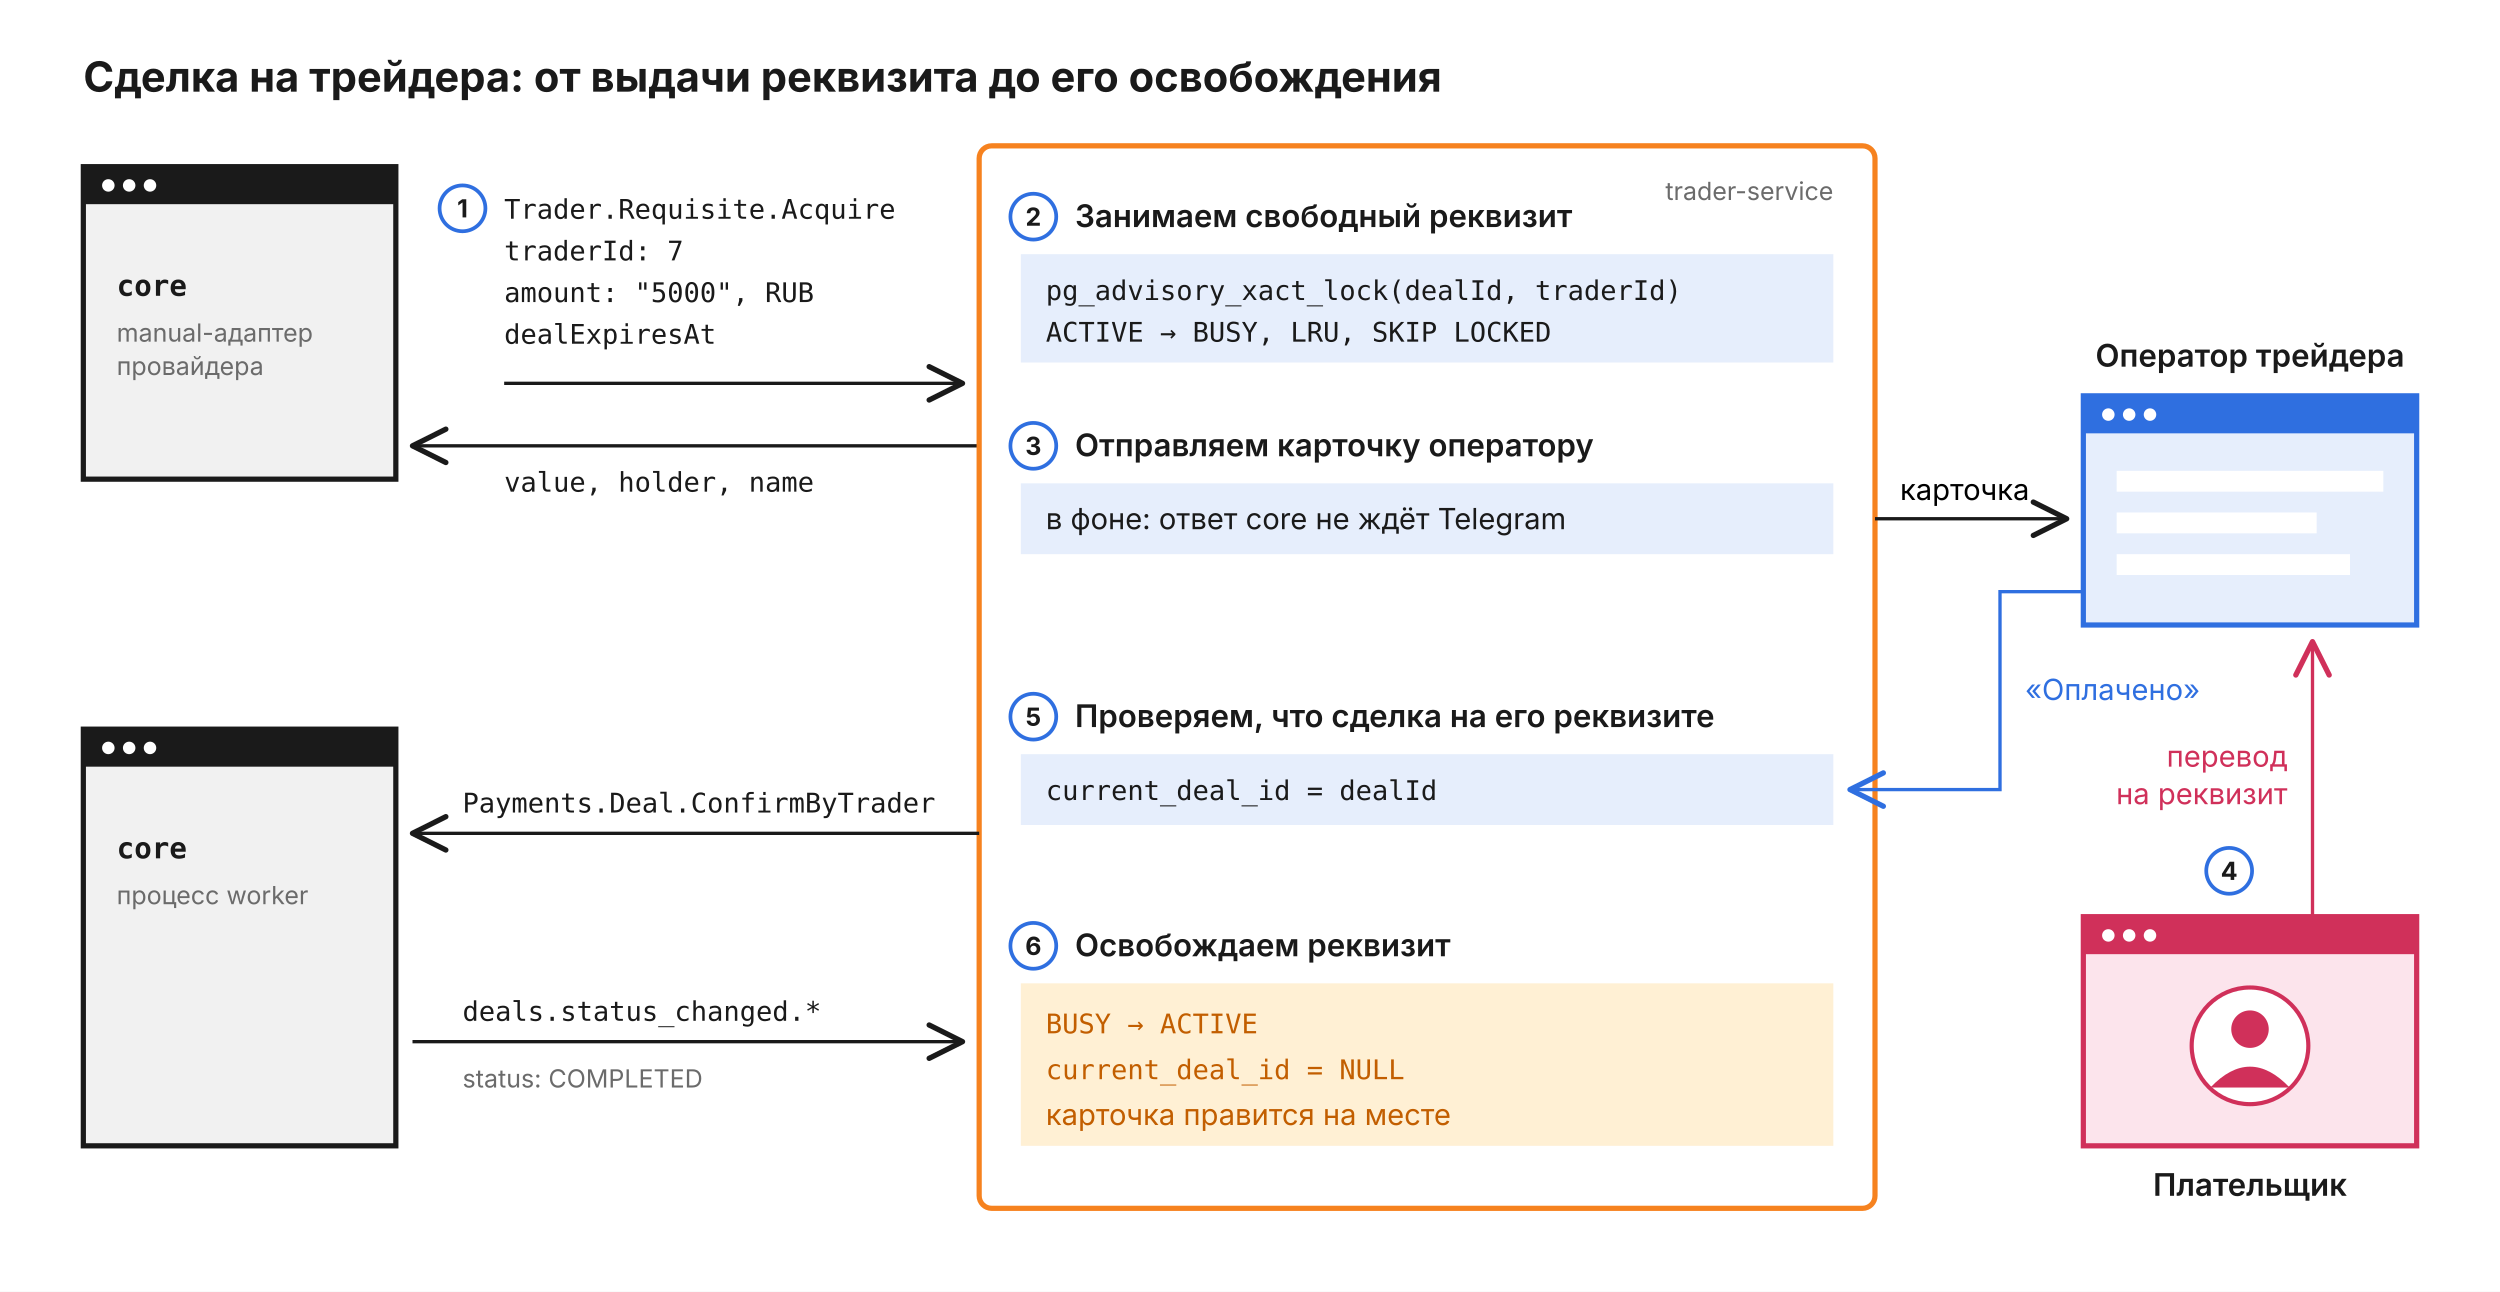
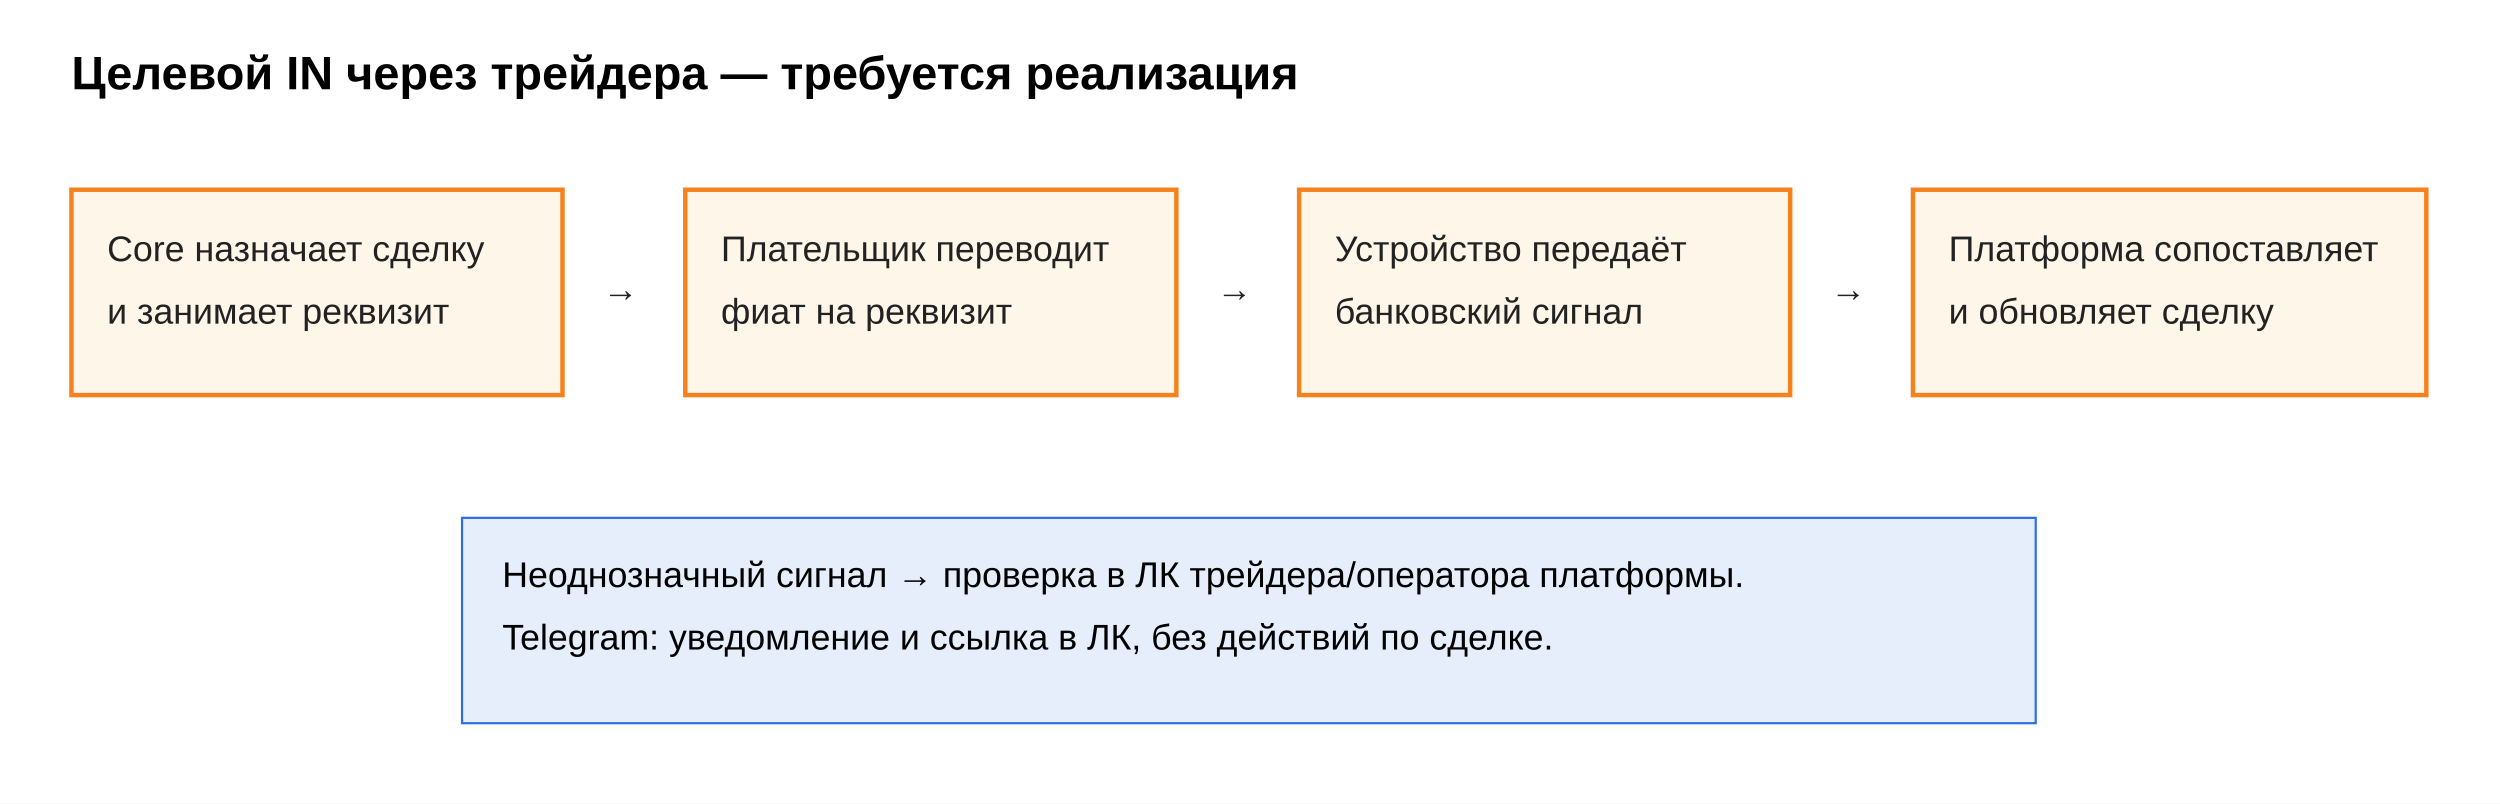
- <svg xmlns="http://www.w3.org/2000/svg" viewBox="0 0 1200 620" font-family="Inter, 'SF Pro Text', Helvetica, Arial, sans-serif">
-   <defs>
-     <marker id="a-ink" viewBox="0 0 12 12" refX="11" refY="6" markerWidth="12" markerHeight="12" orient="auto-start-reverse">
-       <path d="M1 1 L11 6 L1 11" fill="none" stroke="#1A1A1A" stroke-width="1.6" stroke-linecap="round" stroke-linejoin="round" />
-     </marker>
-     <marker id="a-blue" viewBox="0 0 12 12" refX="11" refY="6" markerWidth="12" markerHeight="12" orient="auto-start-reverse">
-       <path d="M1 1 L11 6 L1 11" fill="none" stroke="#2F6FE0" stroke-width="1.6" stroke-linecap="round" stroke-linejoin="round" />
-     </marker>
-     <marker id="a-pink" viewBox="0 0 12 12" refX="11" refY="6" markerWidth="12" markerHeight="12" orient="auto-start-reverse">
-       <path d="M1 1 L11 6 L1 11" fill="none" stroke="#D0305A" stroke-width="1.6" stroke-linecap="round" stroke-linejoin="round" />
-     </marker>
-     <style>
-       .title { font-size: 20px; font-weight: 700; fill: #1A1A1A; }
-       .label { font-size: 15px; font-weight: 600; fill: #1A1A1A; }
-       .text  { font-size: 14px; }
-       .muted { font-size: 12px; fill: #6B6B6B; }
-       .mono  { font-family: 'JetBrains Mono', Menlo, monospace; font-size: 13px; }
-       .name  { font-family: 'JetBrains Mono', Menlo, monospace; font-size: 14px; font-weight: 700; fill: #1A1A1A; }
-       .step circle { fill: #fff; stroke: #2F6FE0; stroke-width: 1.8; }
-       .step text { font-size: 12px; font-weight: 700; fill: #1A1A1A; text-anchor: middle; dominant-baseline: central; }
-       .plate { fill: #E6EEFC; }
-       .key { fill: #FFF0D4; }
-     </style>
-   </defs>
-   <rect width="1200" height="620" fill="#FFFFFF" />
-   <text x="40" y="44" class="title">Сделка на трейдера: от выдачи реквизита до его освобождения</text>
-   <g transform="translate(40,80)">
-     <rect width="150" height="150" fill="#F1F1F1" stroke="#1A1A1A" stroke-width="2.5" />
-     <rect width="150" height="18" fill="#1A1A1A" />
-     <circle cx="12" cy="9" r="3" fill="#fff" />
-     <circle cx="22" cy="9" r="3" fill="#fff" />
-     <circle cx="32" cy="9" r="3" fill="#fff" />
-     <text x="16" y="62" class="name">core</text>
-     <text x="16" y="84" class="muted">manual-адаптер</text>
-     <text x="16" y="100" class="muted">провайдера</text>
+ <svg xmlns="http://www.w3.org/2000/svg" viewBox="0 0 1120 360" font-family="Arial, sans-serif">
+   <rect width="1120" height="360" fill="#fff" />
+   <text x="32" y="40" font-size="21" font-weight="bold">Целевой IN через трейдера — требуется реализация</text>
+   <g fill="#fff6ea" stroke="#f6821f" stroke-width="2">
+     <rect x="32" y="85" width="220" height="92" />
+     <rect x="307" y="85" width="220" height="92" />
+     <rect x="582" y="85" width="220" height="92" />
+     <rect x="857" y="85" width="230" height="92" />
  </g>
-   <g class="step" transform="translate(222,100)">
-     <circle r="11" />
-     <text>1</text>
+   <g font-size="16" fill="#222">
+     <text x="48" y="117">Core назначает сделку</text>
+     <text x="48" y="145">и занимает реквизит</text>
+     <text x="323" y="117">Плательщик переводит</text>
+     <text x="323" y="145">фиат на реквизит</text>
+     <text x="598" y="117">Устройство передаёт</text>
+     <text x="598" y="145">банковский сигнал</text>
+     <text x="873" y="117">Платформа сопоставляет</text>
+     <text x="873" y="145">и обновляет сделку</text>
+     <text x="270" y="135">→</text>
+     <text x="545" y="135">→</text>
+     <text x="820" y="135">→</text>
  </g>
-   <text x="242" y="105" class="mono" fill="#1A1A1A">Trader.Requisite.Acquire</text>
-   <text x="242" y="125" class="mono" fill="#1A1A1A">traderId: 7</text>
-   <text x="242" y="145" class="mono" fill="#1A1A1A">amount: "5000", RUB</text>
-   <text x="242" y="165" class="mono" fill="#1A1A1A">dealExpiresAt</text>
-   <line x1="242" y1="184" x2="462" y2="184" stroke="#1A1A1A" stroke-width="1.6" marker-end="url(#a-ink)" />
-   <line x1="470" y1="214" x2="198" y2="214" stroke="#1A1A1A" stroke-width="1.6" marker-end="url(#a-ink)" />
-   <text x="242" y="236" class="mono" fill="#1A1A1A">value, holder, name</text>
-   <rect x="470" y="70" width="430" height="510" rx="6" fill="#FFFFFF" stroke="#F6821F" stroke-width="2.5" />
-   <text x="880" y="96" class="muted" text-anchor="end">trader-service</text>
-   <g class="step" transform="translate(496,104)">
-     <circle r="11" />
-     <text>2</text>
-   </g>
-   <text x="516" y="109" class="label">Занимаем свободный реквизит</text>
-   <rect x="490" y="122" width="390" height="52" class="plate" />
-   <text x="502" y="144" class="mono" fill="#1A1A1A">pg_advisory_xact_lock(dealId, traderId)</text>
-   <text x="502" y="164" class="mono" fill="#1A1A1A">ACTIVE → BUSY, LRU, SKIP LOCKED</text>
-   <g class="step" transform="translate(496,214)">
-     <circle r="11" />
-     <text>3</text>
-   </g>
-   <text x="516" y="219" class="label">Отправляем карточку оператору</text>
-   <rect x="490" y="232" width="390" height="34" class="plate" />
-   <text x="502" y="254" class="text" fill="#1A1A1A">в фоне: ответ core не ждёт Telegram</text>
-   <g class="step" transform="translate(496,344)">
-     <circle r="11" />
-     <text>5</text>
-   </g>
-   <text x="516" y="349" class="label">Проверяем, что сделка на его реквизите</text>
-   <rect x="490" y="362" width="390" height="34" class="plate" />
-   <text x="502" y="384" class="mono" fill="#1A1A1A">current_deal_id = dealId</text>
-   <g class="step" transform="translate(496,454)">
-     <circle r="11" />
-     <text>6</text>
-   </g>
-   <text x="516" y="459" class="label">Освобождаем реквизит</text>
-   <rect x="490" y="472" width="390" height="78" class="key" />
-   <text x="502" y="496" class="mono" fill="#C25E00">BUSY → ACTIVE</text>
-   <text x="502" y="518" class="mono" fill="#C25E00">current_deal_id = NULL</text>
-   <text x="502" y="540" class="text" fill="#C25E00">карточка правится на месте</text>
-   <g transform="translate(40,350)">
-     <rect width="150" height="200" fill="#F1F1F1" stroke="#1A1A1A" stroke-width="2.5" />
-     <rect width="150" height="18" fill="#1A1A1A" />
-     <circle cx="12" cy="9" r="3" fill="#fff" />
-     <circle cx="22" cy="9" r="3" fill="#fff" />
-     <circle cx="32" cy="9" r="3" fill="#fff" />
-     <text x="16" y="62" class="name">core</text>
-     <text x="16" y="84" class="muted">процесс worker</text>
-   </g>
-   <line x1="470" y1="400" x2="198" y2="400" stroke="#1A1A1A" stroke-width="1.6" marker-end="url(#a-ink)" />
-   <text x="222" y="390" class="mono" fill="#1A1A1A">Payments.Deal.ConfirmByTrader</text>
-   <line x1="198" y1="500" x2="462" y2="500" stroke="#1A1A1A" stroke-width="1.6" marker-end="url(#a-ink)" />
-   <text x="222" y="490" class="mono" fill="#1A1A1A">deals.status_changed.*</text>
-   <text x="222" y="522" class="muted">status: COMPLETED</text>
-   <text x="1080" y="176" class="label" text-anchor="middle">Оператор трейдера</text>
-   <g transform="translate(1000,190)">
-     <rect width="160" height="110" fill="#E6EEFC" stroke="#2F6FE0" stroke-width="2.5" />
-     <rect width="160" height="18" fill="#2F6FE0" />
-     <circle cx="12" cy="9" r="3" fill="#fff" />
-     <circle cx="22" cy="9" r="3" fill="#fff" />
-     <circle cx="32" cy="9" r="3" fill="#fff" />
-     <rect x="16" y="36" width="128" height="10" fill="#FFFFFF" />
-     <rect x="16" y="56" width="96" height="10" fill="#FFFFFF" />
-     <rect x="16" y="76" width="112" height="10" fill="#FFFFFF" />
-   </g>
-   <line x1="900" y1="249" x2="992" y2="249" stroke="#1A1A1A" stroke-width="1.6" marker-end="url(#a-ink)" />
-   <text x="912" y="240" class="text">карточка</text>
-   <path d="M1000 284 H960 V379 H888" fill="none" stroke="#2F6FE0" stroke-width="1.6" marker-end="url(#a-blue)" />
-   <text x="972" y="336" class="text" fill="#2F6FE0">«Оплачено»</text>
-   <g transform="translate(1000,440)">
-     <rect width="160" height="110" fill="#FCE4EC" stroke="#D0305A" stroke-width="2.5" />
-     <rect width="160" height="18" fill="#D0305A" />
-     <circle cx="12" cy="9" r="3" fill="#fff" />
-     <circle cx="22" cy="9" r="3" fill="#fff" />
-     <circle cx="32" cy="9" r="3" fill="#fff" />
-     <circle cx="80" cy="62" r="28" fill="#fff" stroke="#D0305A" stroke-width="2" />
-     <circle cx="80" cy="54" r="9" fill="#D0305A" />
-     <path d="M61 82 Q80 62 99 82" fill="#D0305A" />
-   </g>
-   <text x="1080" y="574" class="label" text-anchor="middle">Плательщик</text>
-   <g class="step" transform="translate(1070,418)">
-     <circle r="11" />
-     <text>4</text>
-   </g>
-   <line x1="1110" y1="440" x2="1110" y2="308" stroke="#D0305A" stroke-width="1.6" marker-end="url(#a-pink)" />
-   <text x="1098" y="368" class="text" fill="#D0305A" text-anchor="end">перевод</text>
-   <text x="1098" y="386" class="text" fill="#D0305A" text-anchor="end">на реквизит</text>
+   <rect x="207" y="232" width="705" height="92" fill="#e6eefc" stroke="#2f6fe0" />
+   <text x="225" y="263" font-size="16">Неоднозначный сигнал → проверка в ЛК трейдера/оператора платформы.</text>
+   <text x="225" y="291" font-size="16">Telegram: уведомление и ссылка в ЛК, без действий по сделке.</text>
</svg>
